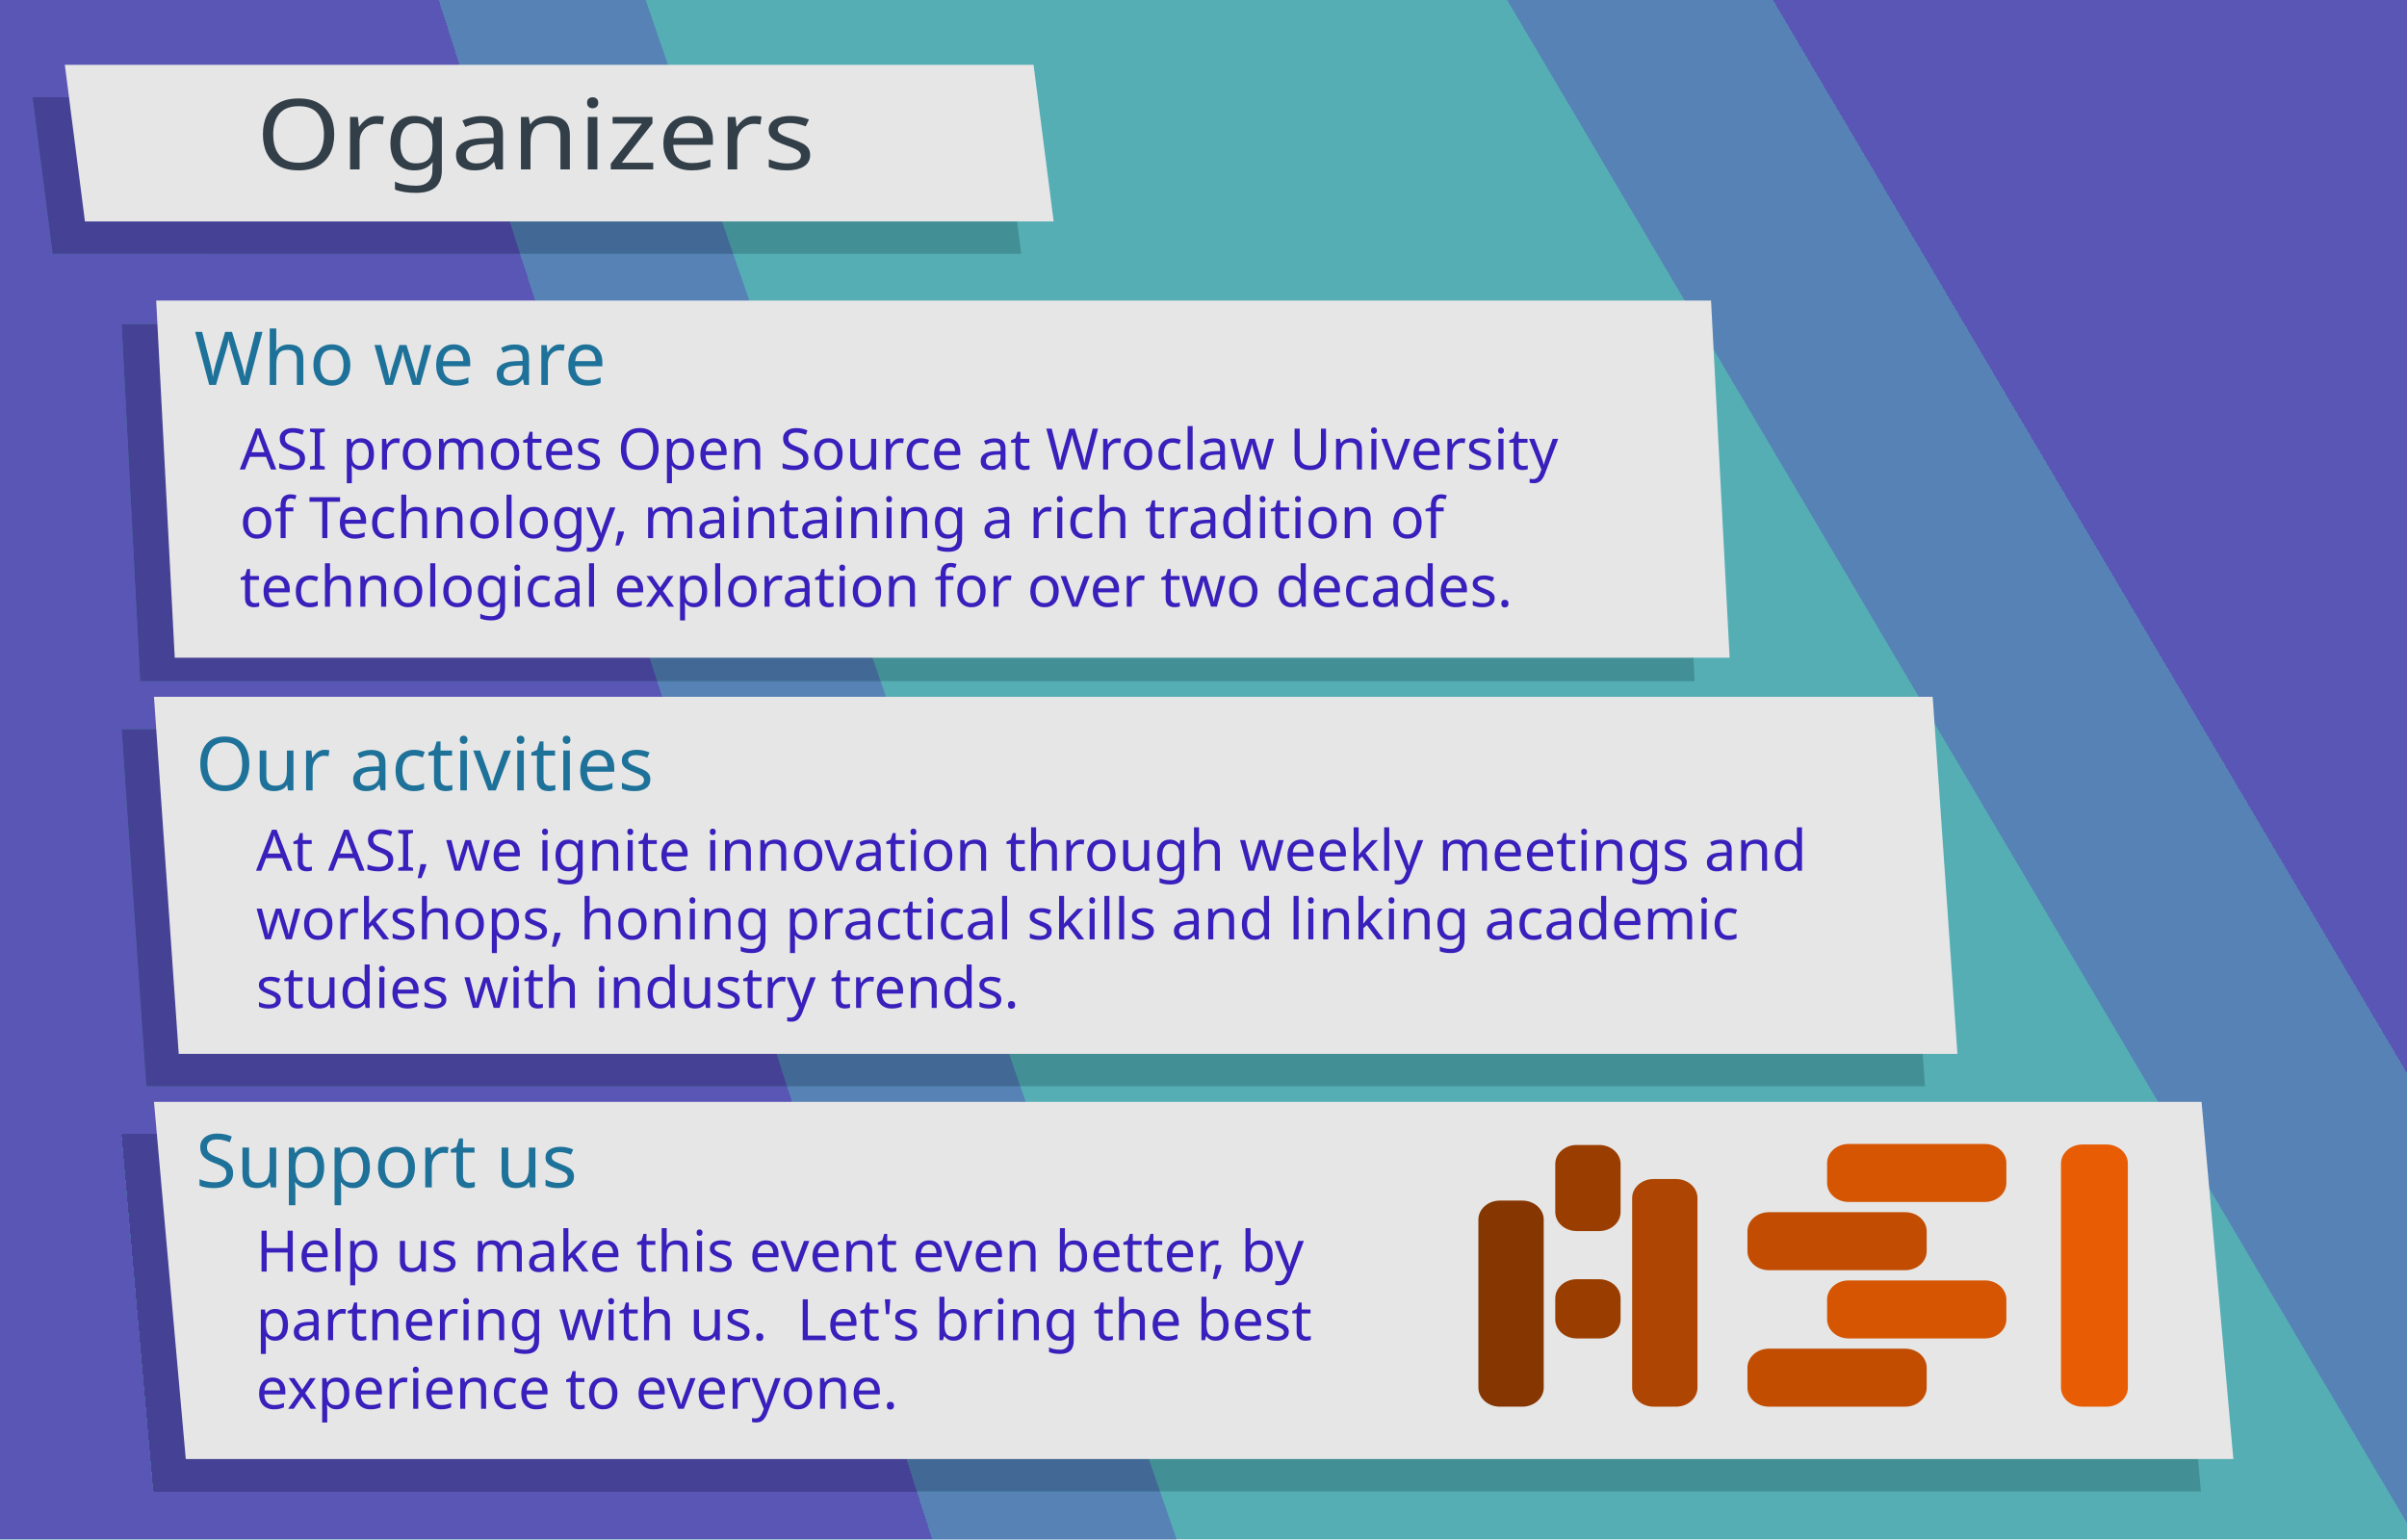
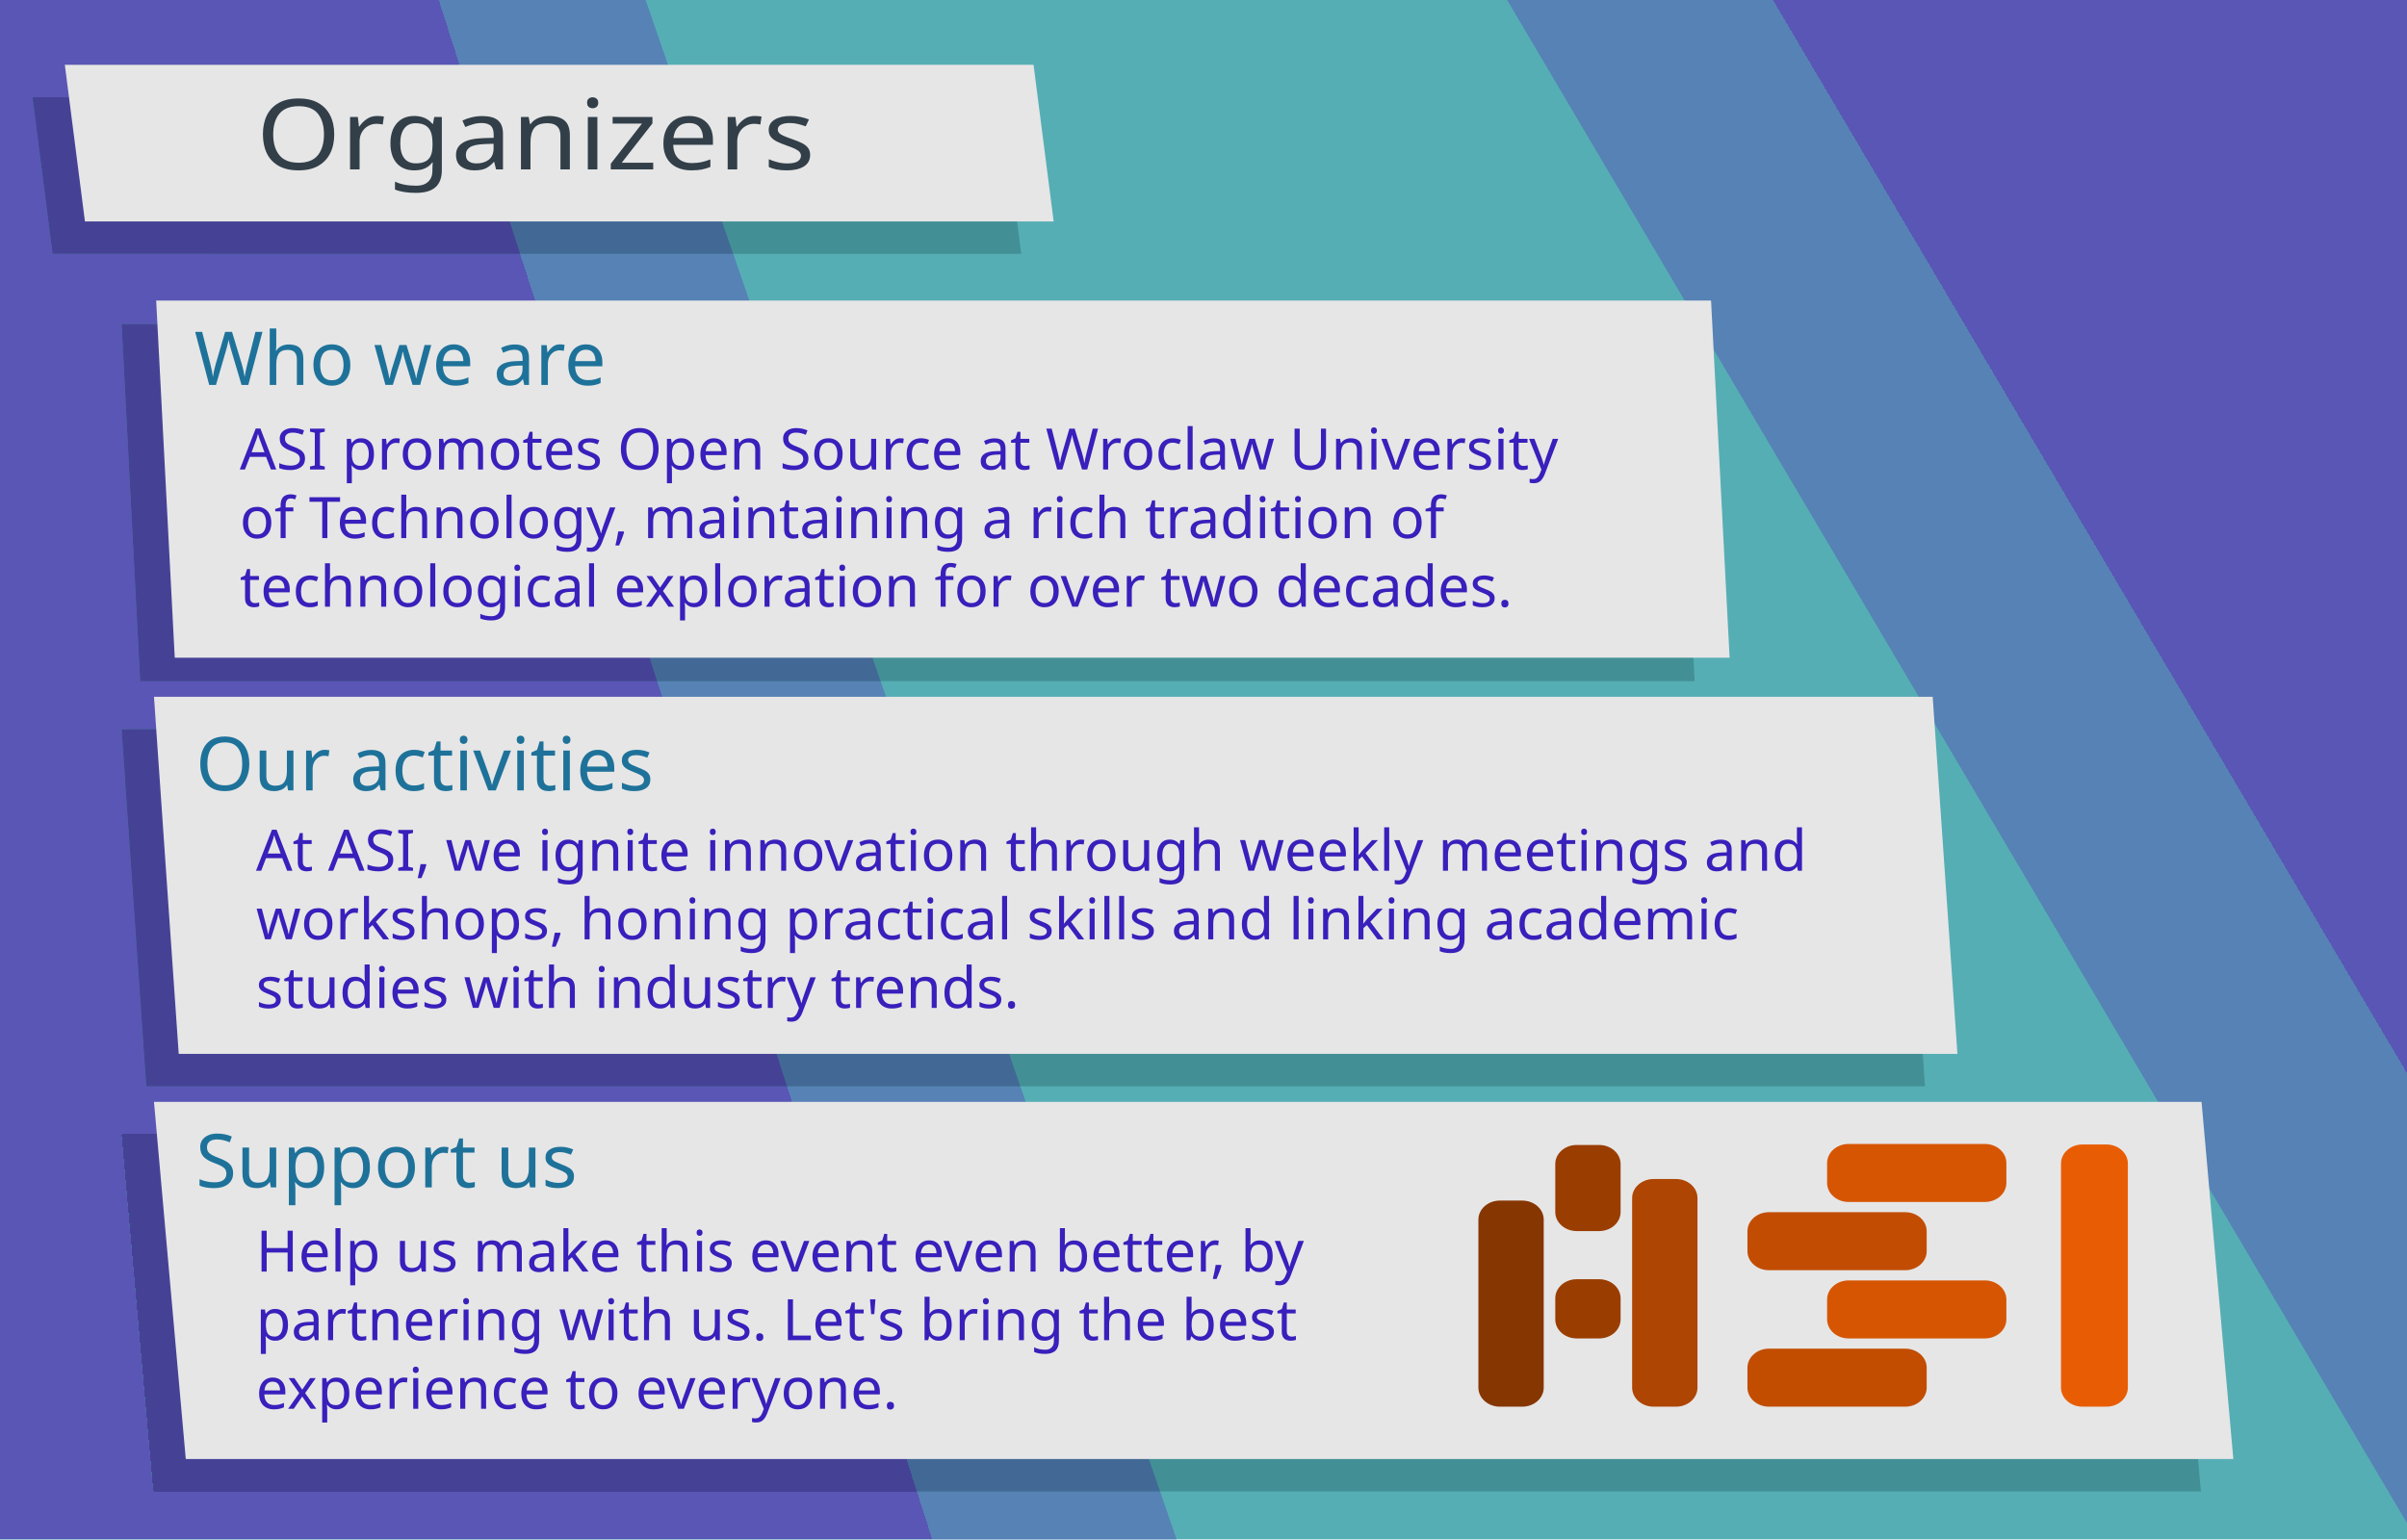
<svg xmlns="http://www.w3.org/2000/svg" width="297mm" height="190mm" viewBox="0 0 297 190" version="1.1" id="svg1" xml:space="preserve">
  <defs id="defs1">
    <rect x="102.035" y="374.481" width="772.137" height="114.8" id="rect35" />
    <rect x="104.362" y="330.412" width="466.24" height="78.629" id="rect30" />
    <rect x="98.095" y="207.363" width="705.197" height="118.066" id="rect14" />
    <rect x="104.531" y="204.032" width="560.368" height="105.2" id="rect13" />
    <rect x="98.923" y="162.131" width="452.448" height="94.358" id="rect32" />
    <rect x="50.865" y="156.208" width="421.382" height="115.497" id="rect48" />
    <rect x="-222.228" y="843.662" width="1581.172" height="246.371" id="rect8" />
    <rect x="330.943" y="810.457" width="32.88" height="210.271" id="rect7" />
    <rect x="170.012" y="582.286" width="299.724" height="48.421" id="rect5" />
    <rect x="175.59" y="518.273" width="301.957" height="41.729" id="rect4" />
    <path id="a" d="m 261.602,324.775 h 736.327 v 56.816 H 261.602 Z" />
    <rect x="-222.228" y="843.662" width="1581.172" height="246.371" id="rect8-8" />
    <rect x="-222.228" y="843.662" width="1581.172" height="246.371" id="rect8-8-2" />
    <rect x="56.983" y="63.927" width="257.586" height="316.452" id="rect1-2" />
    <rect x="28.348" y="280.078" width="173.633" height="52.465" id="rect24" />
    <path id="a-0" d="m 261.602,324.775 h 736.327 v 56.816 H 261.602 Z" />
    <filter style="color-interpolation-filters:sRGB;" id="filter31" x="0" y="0" width="1" height="1">
      <feColorMatrix values="1 0 0 0 0 0 1 0 0 0 0 0 1 0 0 0 0 0 1000 -500 " id="feColorMatrix31" />
    </filter>
    <filter style="color-interpolation-filters:sRGB" id="filter31-2" x="0" y="0" width="1" height="1">
      <feColorMatrix values="1 0 0 0 0 0 1 0 0 0 0 0 1 0 0 0 0 0 1000 -500 " id="feColorMatrix31-3" />
    </filter>
    <rect x="98.923" y="162.131" width="700.69" height="133.692" id="rect33" />
    <rect x="98.923" y="162.131" width="567.256" height="131.301" id="rect34" />
    <rect x="0.427" y="-117.637" width="151.123" height="84.348" id="rect9-84" />
    <rect x="0.427" y="-117.637" width="253.504" height="83.334" id="rect9-8" />
    <rect x="58.429" y="30.766" width="392.457" height="71.774" id="rect566" />
    <rect x="104.362" y="330.412" width="466.24" height="78.629" id="rect15" />
    <rect x="102.035" y="374.481" width="552.211" height="96.566" id="rect22" />
  </defs>
  <g id="layer3">
    <rect style="font-variation-settings:'wght' 700;fill:#56aeb5;fill-opacity:1;stroke-width:12.509" id="rect3" width="297" height="190" x="0" y="-3.5969961e-06" />
    <path id="path27-5" style="fill:#5682b5;fill-opacity:1;stroke-width:1.37" d="m 31.164,-8.855785e-6 h 48.506 L 145.182,190 H 0 Z" />
    <path id="rect68-9" style="fill:#5a56b5;fill-opacity:1;stroke-width:1.37;filter:url(#filter31-2)" d="M 0,-8.8557851e-6 H 54.137 L 115.029,190 H 0 Z" />
    <path id="path110" style="fill:#5682b5;fill-opacity:1;stroke-width:1.55" d="M 185.963,-8.855785e-6 297,188 V -8.855785e-6 Z" />
    <path id="path111" style="fill:#5a56b5;fill-opacity:1;stroke-width:1.37;filter:url(#filter31)" d="M 192.127,190 113.891,86.499 V 190 Z" transform="matrix(-1,0,0,-1.27985,410.8906,243.1714)" />
    <rect style="font-variation-settings:'wght' 700;fill:#429096;fill-opacity:1;stroke-width:0.939" id="rect2" width="119.53" height="19.489" x="2.46" y="12.098" transform="matrix(1,0,0.1273009,0.9918642,0,0)" />
    <path id="rect9" style="font-variation-settings:'wght' 700;fill:#426996;fill-opacity:1;stroke-width:0.939" d="M 27.656 12.098 L 22.005 31.587 L 86.451 31.587 L 82.268 12.098 L 27.656 12.098 z " transform="matrix(1,0,0.1273009,0.9918642,0,0)" />
    <path id="rect19" style="font-variation-settings:'wght' 700;fill:#429096;stroke-width:1.813" transform="matrix(1,0,0.06909807,0.9976099,0,0)" d="M 8.766,90.215 H 228.24 V 134.402 H 8.766 Z" />
    <path id="rect6" style="font-variation-settings:'wght' 700;fill:#454296;fill-opacity:1.0;stroke-width:0.939" d="M 2.46 12.098 L 2.46 31.587 L 60.157 31.587 L 56.443 12.098 L 2.46 12.098 z " transform="matrix(1,0,0.1273009,0.9918642,0,0)" />
    <rect style="font-variation-settings:'wght' 700;fill:#e6e6e6;fill-opacity:1;stroke-width:0.939" id="rect1" width="119.53" height="19.489" x="6.973" y="8.066" transform="matrix(1,0,0.1273009,0.9918641,0,0)" />
    <path id="rect21" style="font-variation-settings:'wght' 700;fill:#429096;stroke-width:1.57" transform="matrix(1,0,0.05188789,0.9986529,0,0)" d="M 12.922,40.054 H 204.776 v 22.071 l -0.045,22.071 H 12.922 Z" />
    <path id="rect27" style="font-variation-settings:'wght' 700;fill:#426996;fill-opacity:1;stroke-width:1.57" d="M 22.525 40.054 L 13.004 84.195 L 104.293 84.195 L 91.384 40.054 L 22.525 40.054 z " transform="matrix(1,0,0.05188789,0.9986529,0,0)" />
    <path id="rect26" style="font-variation-settings:'wght' 700;fill:#454296;fill-opacity:1;stroke-width:1.57" d="M 12.922 40.054 L 12.922 84.195 L 76.715 84.195 L 64.878 40.054 L 12.922 40.054 z " transform="matrix(1,0,0.05188789,0.9986529,0,0)" />
    <rect style="font-variation-settings:'wght' 700;fill:#429096;fill-opacity:1;stroke-width:2.057" id="rect23" width="252.649" height="44.256" x="2.541" y="140.553" transform="matrix(1,0,0.08864265,0.9960635,0,0)" />
    <path id="rect29" style="font-variation-settings:'wght' 700;fill:#426996;fill-opacity:1;stroke-width:1.813" d="M 10.169 90.215 L 8.767 96.241 L 8.766 134.402 L 116.614 134.402 L 104.468 90.215 L 10.169 90.215 z " transform="matrix(1,0,0.06909807,0.9976099,0,0)" />
    <path id="rect28" style="font-variation-settings:'wght' 700;fill:#454296;fill-opacity:1;stroke-width:1.813" d="M 8.766 90.215 L 8.766 134.402 L 87.821 134.402 L 76.747 90.215 L 8.766 90.215 z " transform="matrix(1,0,0.06909807,0.9976099,0,0)" />
    <path id="rect10" style="font-variation-settings:'wght' 700;fill:#e6e6e6;stroke-width:1.569" d="M 19.272,37.098 H 211.127 l 2.29,44.082 H 21.562 Z" />
    <path id="rect31" style="font-variation-settings:'wght' 700;fill:#426996;fill-opacity:1;stroke-width:2.057" d="M 2.541 140.554 L 2.541 184.809 L 126.759 184.809 L 115.483 140.554 L 2.541 140.554 z " transform="matrix(1,0,0.08864265,0.9960635,0,0)" />
    <path id="path31" style="fill:#454296;fill-opacity:1;stroke-width:1.37;filter:url(#filter31-2)" d="M 15 140 L 18.923 184.082 L 113.132 184.082 L 99.005 140 L 15 140 z " />
    <path id="rect11" style="font-variation-settings:'wght' 700;fill:#e6e6e6;stroke-width:1.813" transform="matrix(1,0,0.06909807,0.9976099,0,0)" d="M 13.043,86.206 H 232.517 V 130.393 H 13.043 Z" />
    <rect style="font-variation-settings:'wght' 700;fill:#e6e6e6;fill-opacity:1;stroke-width:2.057" id="rect12" width="252.649" height="44.256" x="6.897" y="136.537" transform="matrix(1,0,0.08864265,0.9960635,0,0)" />
    <g id="g25" transform="matrix(1.538044,0,0,1.538044,-333.1685,55.98566)">
      <path style="fill:#e6e6e6;fill-opacity:1;stroke:#000000;stroke-width:1.035;stroke-opacity:0;-inkscape-stroke:none" id="rect25" width="52.694" height="21.607" x="334.908" y="55.101" d="m 335.967,55.101 h 50.577 a 1.058,1.058 45 0 1 1.058,1.058 l 0,19.491 a 1.058,1.058 135 0 1 -1.058,1.058 h -50.577 a 1.058,1.058 45 0 1 -1.058,-1.058 V 56.159 a 1.058,1.058 135 0 1 1.058,-1.058 z" />
      <g transform="matrix(0.2431898,0,0,0.2159323,297.353,-89.26742)" fill-rule="evenodd" id="g9">
        <rect width="21.555" height="76.591" x="155.722" y="691.022" ry="7.074" rx="7.074" fill="#863601" id="rect1-3" />
        <rect width="21.555" height="22" x="181.08" y="720.254" ry="7.074" rx="7.074" fill="#9a3d00" id="rect2-6" />
        <rect width="21.555" height="59.134" x="669.982" y="-329.893" ry="7.074" rx="7.074" transform="rotate(90)" fill="#d65502" id="rect3-7" />
        <rect rx="7.074" ry="7.074" y="683.012" x="206.439" height="84.601" width="21.555" fill="#ae4502" id="rect4-5" />
        <rect transform="rotate(90)" rx="7.074" ry="7.074" y="-303.612" x="695.34" height="59.134" width="21.555" fill="#c24d02" id="rect5-3" />
        <rect width="21.555" height="59.134" x="746.058" y="-303.612" ry="7.074" rx="7.074" transform="rotate(90)" fill="#c24d01" id="rect6-5" />
        <rect transform="rotate(90)" rx="7.074" ry="7.074" y="-329.893" x="720.699" height="59.134" width="21.555" fill="#d65502" id="rect7-6" />
        <rect rx="7.074" ry="7.074" y="670.178" x="347.913" height="97.435" width="22.062" fill="#e85d03" id="rect8-2" />
        <rect rx="7.074" ry="7.074" y="670.354" x="181.08" height="32" width="21.555" fill="#9a3d00" id="rect9-9" />
      </g>
    </g>
    <text xml:space="preserve" transform="matrix(0.2645833,0,0,0.2645833,-4.587194,-3.500357)" id="text32" style="font-style:normal;font-variant:normal;font-weight:normal;font-stretch:normal;font-size:34.667px;line-height:1.2;font-family:Sans;-inkscape-font-specification:'Sans, @wght=700';font-variant-ligatures:normal;font-variant-caps:normal;font-variant-numeric:normal;font-variant-east-asian:normal;font-variation-settings:'wght' 700;text-decoration-color:#000000;letter-spacing:0px;word-spacing:0px;white-space:pre;shape-inside:url(#rect32);display:inline;fill:#1e729a;fill-opacity:1;stroke:#000000;stroke-width:4.429;stroke-opacity:0;-inkscape-stroke:none">
-       <tspan x="98.922" y="192.807" id="tspan11"> Who we are</tspan>
+       <tspan x="98.922" y="192.807" id="tspan1"> Who we are</tspan>
    </text>
    <text xml:space="preserve" transform="matrix(0.2645833,0,0,0.2645833,3.631398,-3.160047)" id="text1" style="font-style:normal;font-variant:normal;font-weight:normal;font-stretch:normal;font-size:26.667px;line-height:1.2;font-family:Sans;-inkscape-font-specification:'Sans, @wght=600';font-variant-ligatures:normal;font-variant-caps:normal;font-variant-numeric:normal;font-variant-east-asian:normal;font-variation-settings:'wght' 600;text-decoration-color:#000000;letter-spacing:0px;word-spacing:0px;white-space:pre;shape-inside:url(#rect14);display:inline;fill:#391fbb;fill-opacity:1;stroke:#000000;stroke-width:4.429;stroke-opacity:0;-inkscape-stroke:none">
-       <tspan x="98.096" y="230.96" id="tspan12">ASI promotes Open Source at Wroclaw University
+       <tspan x="98.096" y="230.96" id="tspan2">ASI promotes Open Source at Wroclaw University
</tspan>
-       <tspan x="98.096" y="262.96" id="tspan14">of Technology, maintaining a rich tradition of </tspan>
-       <tspan x="98.096" y="294.96" id="tspan15">technological exploration for over two decades.</tspan>
+       <tspan x="98.096" y="262.96" id="tspan3">of Technology, maintaining a rich tradition of </tspan>
+       <tspan x="98.096" y="294.96" id="tspan4">technological exploration for over two decades.</tspan>
    </text>
    <text xml:space="preserve" transform="matrix(0.2645833,0,0,0.2645833,-3.456066,2.018965)" id="text30" style="font-style:normal;font-variant:normal;font-weight:normal;font-stretch:normal;font-size:34.667px;line-height:1.2;font-family:Sans;-inkscape-font-specification:'Sans, @wght=700';font-variant-ligatures:normal;font-variant-caps:normal;font-variant-numeric:normal;font-variant-east-asian:normal;font-variation-settings:'wght' 700;text-decoration-color:#000000;letter-spacing:0px;word-spacing:0px;white-space:pre;shape-inside:url(#rect30);display:inline;fill:#1e729a;fill-opacity:1;stroke:#000000;stroke-width:4.429;stroke-opacity:0;-inkscape-stroke:none">
-       <tspan x="104.361" y="361.088" id="tspan16">Our activities </tspan>
+       <tspan x="104.361" y="361.088" id="tspan5">Our activities </tspan>
    </text>
    <text xml:space="preserve" transform="matrix(0.2645833,0,0,0.2645833,4.589084,2.152691)" id="text31" style="font-style:normal;font-variant:normal;font-weight:normal;font-stretch:normal;font-size:26.667px;line-height:1.2;font-family:Sans;-inkscape-font-specification:'Sans, @wght=600';font-variant-ligatures:normal;font-variant-caps:normal;font-variant-numeric:normal;font-variant-east-asian:normal;font-variation-settings:'wght' 600;text-decoration-color:#000000;letter-spacing:0px;word-spacing:0px;white-space:pre;shape-inside:url(#rect35);display:inline;fill:#391fbb;fill-opacity:1;stroke:#000000;stroke-width:4.429;stroke-opacity:0;-inkscape-stroke:none">
-       <tspan x="102.035" y="398.077" id="tspan17">At ASI, we ignite innovation through weekly meetings and </tspan>
-       <tspan x="102.035" y="430.077" id="tspan18">workshops, honing practical skills and linking academic </tspan>
-       <tspan x="102.035" y="462.077" id="tspan19">studies with industry trends.</tspan>
+       <tspan x="102.035" y="398.077" id="tspan6">At ASI, we ignite innovation through weekly meetings and </tspan>
+       <tspan x="102.035" y="430.077" id="tspan7">workshops, honing practical skills and linking academic </tspan>
+       <tspan x="102.035" y="462.077" id="tspan8">studies with industry trends.</tspan>
    </text>
    <text xml:space="preserve" transform="matrix(0.2645833,0,0,0.2645833,-3.456066,51.01897)" id="text2" style="font-style:normal;font-variant:normal;font-weight:normal;font-stretch:normal;font-size:34.667px;line-height:1.2;font-family:Sans;-inkscape-font-specification:'Sans, @wght=700';font-variant-ligatures:normal;font-variant-caps:normal;font-variant-numeric:normal;font-variant-east-asian:normal;font-variation-settings:'wght' 700;text-decoration-color:#000000;letter-spacing:0px;word-spacing:0px;white-space:pre;shape-inside:url(#rect15);display:inline;fill:#1e729a;fill-opacity:1;stroke:#000000;stroke-width:4.429;stroke-opacity:0;-inkscape-stroke:none">
-       <tspan x="104.361" y="361.088" id="tspan20">Support us</tspan>
+       <tspan x="104.361" y="361.088" id="tspan9">Support us</tspan>
    </text>
    <text xml:space="preserve" transform="matrix(0.2645833,0,0,0.2645833,4.589084,51.62353)" id="text21" style="font-style:normal;font-variant:normal;font-weight:normal;font-stretch:normal;font-size:26.667px;line-height:1.2;font-family:Sans;-inkscape-font-specification:'Sans, @wght=600';font-variant-ligatures:normal;font-variant-caps:normal;font-variant-numeric:normal;font-variant-east-asian:normal;font-variation-settings:'wght' 600;text-decoration-color:#000000;letter-spacing:0px;word-spacing:0px;white-space:pre;shape-inside:url(#rect22);display:inline;fill:#391fbb;fill-opacity:1;stroke:#000000;stroke-width:4.429;stroke-opacity:0;-inkscape-stroke:none">
-       <tspan x="102.035" y="398.077" id="tspan21">Help us make this event even better, by </tspan>
-       <tspan x="102.035" y="430.077" id="tspan22">partnering with us.  Let's bring the best
+       <tspan x="102.035" y="398.077" id="tspan10">Help us make this event even better, by </tspan>
+       <tspan x="102.035" y="430.077" id="tspan11">partnering with us. Let's bring the best
</tspan>
-       <tspan x="102.035" y="462.077" id="tspan23">experience to everyone.</tspan>
+       <tspan x="102.035" y="462.077" id="tspan12">experience to everyone.</tspan>
    </text>
  </g>
  <g id="layer2" transform="matrix(3.36073,0,0,3.360749,-829.2602,-253.9711)" />
  <g id="layer1">
    <g aria-label="25 kwietnia 2020 | Wrocław, Polska" style="font-style:normal;font-weight:400;font-size:5px;line-height:125%;font-family:sans-serif;letter-spacing:0;word-spacing:0;display:inline;fill:#000000;fill-opacity:1;stroke:none;stroke-width:1px;stroke-linecap:butt;stroke-linejoin:miter;stroke-opacity:1" id="g24" transform="matrix(0.2323828,0,0,0.2323828,15.55248,78.51431)">
      <g aria-label="22-23 kwietnia 2023 | Wrocław, Polska" style="font-size:40px;white-space:pre;shape-inside:url(#a);shape-padding:0.088;fill:#ff2a2a" transform="translate(-0.698,-23.509)" id="g23" />
    </g>
    <text xml:space="preserve" transform="matrix(0.2116492,0,0,0.1913953,19.26095,4.525339)" id="text566" style="font-style:normal;font-variant:normal;font-weight:normal;font-stretch:normal;font-size:63.1px;line-height:1.2;font-family:'Harabara Mais Demo';-inkscape-font-specification:'Harabara Mais Demo, Normal';font-variant-ligatures:normal;font-variant-caps:normal;font-variant-numeric:normal;font-variant-east-asian:normal;text-decoration-color:#000000;letter-spacing:0px;word-spacing:0px;white-space:pre;shape-inside:url(#rect566);display:inline;fill:#323f49;fill-opacity:1;stroke:none;stroke-width:3.78;stroke-dasharray:none;stroke-opacity:1">
-       <tspan x="58.428" y="85.597" id="tspan24">Organizers</tspan>
+       <tspan x="58.428" y="85.597" id="tspan13">Organizers</tspan>
    </text>
  </g>
</svg>
